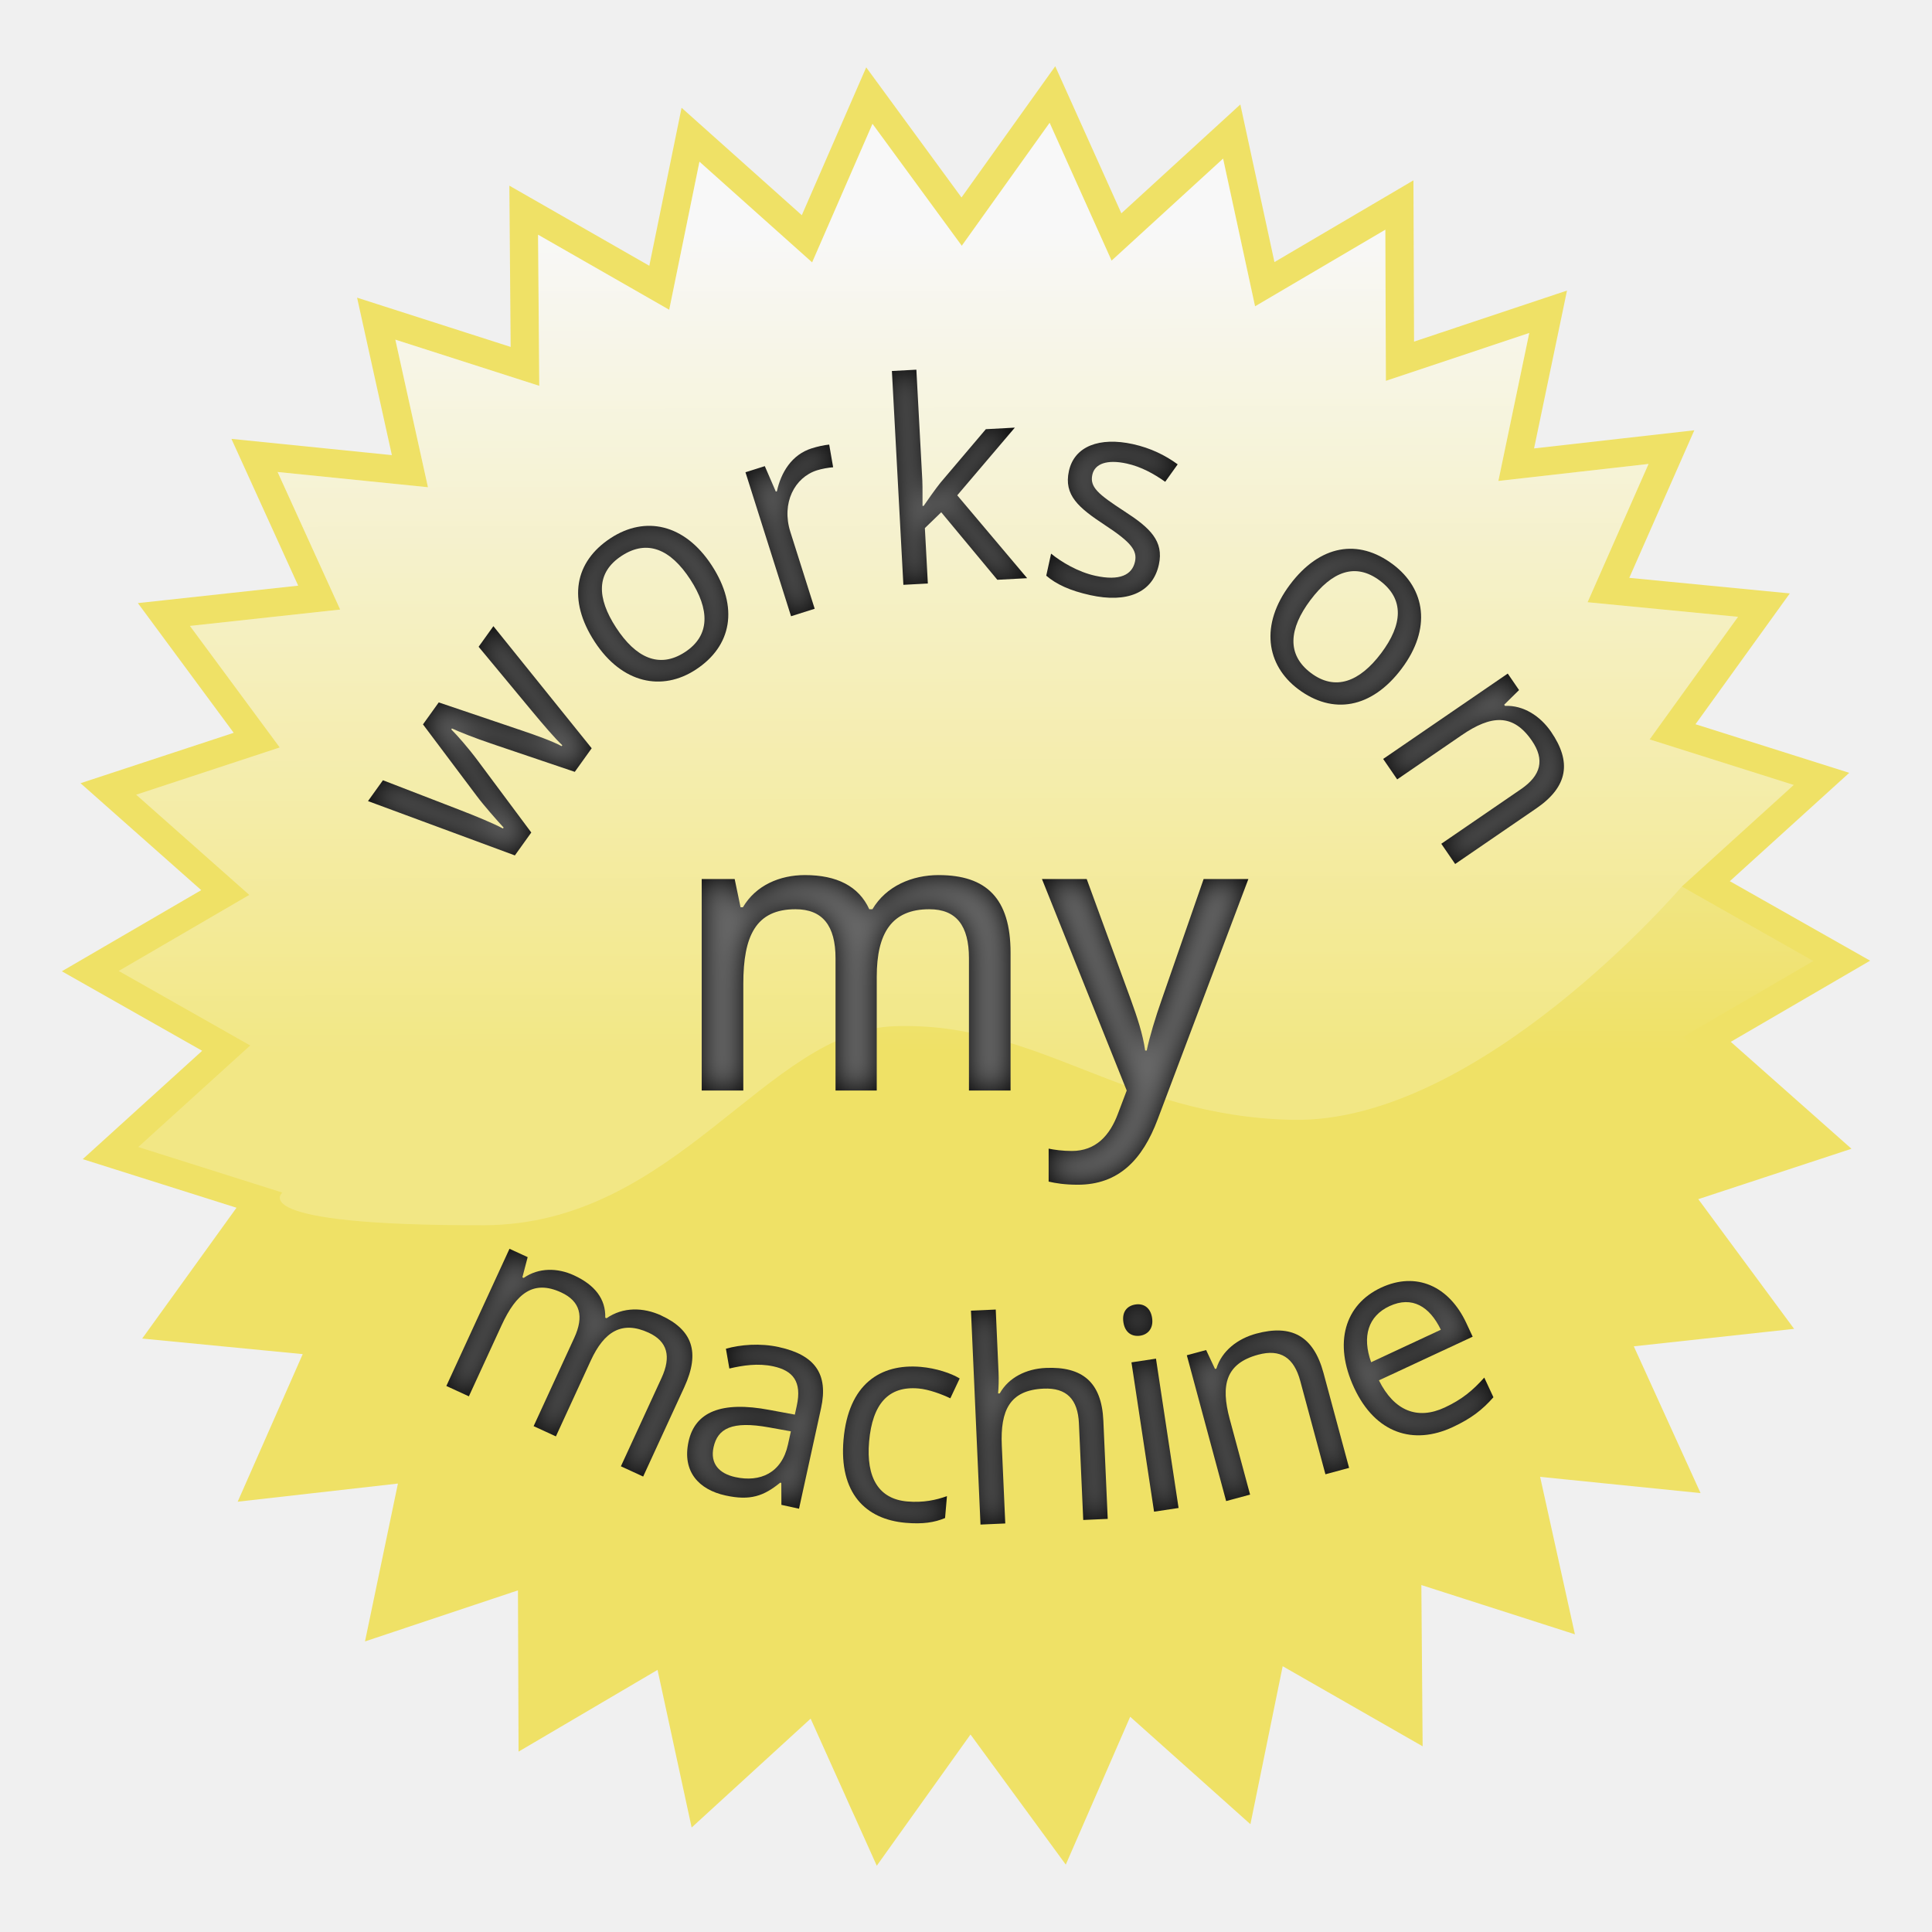
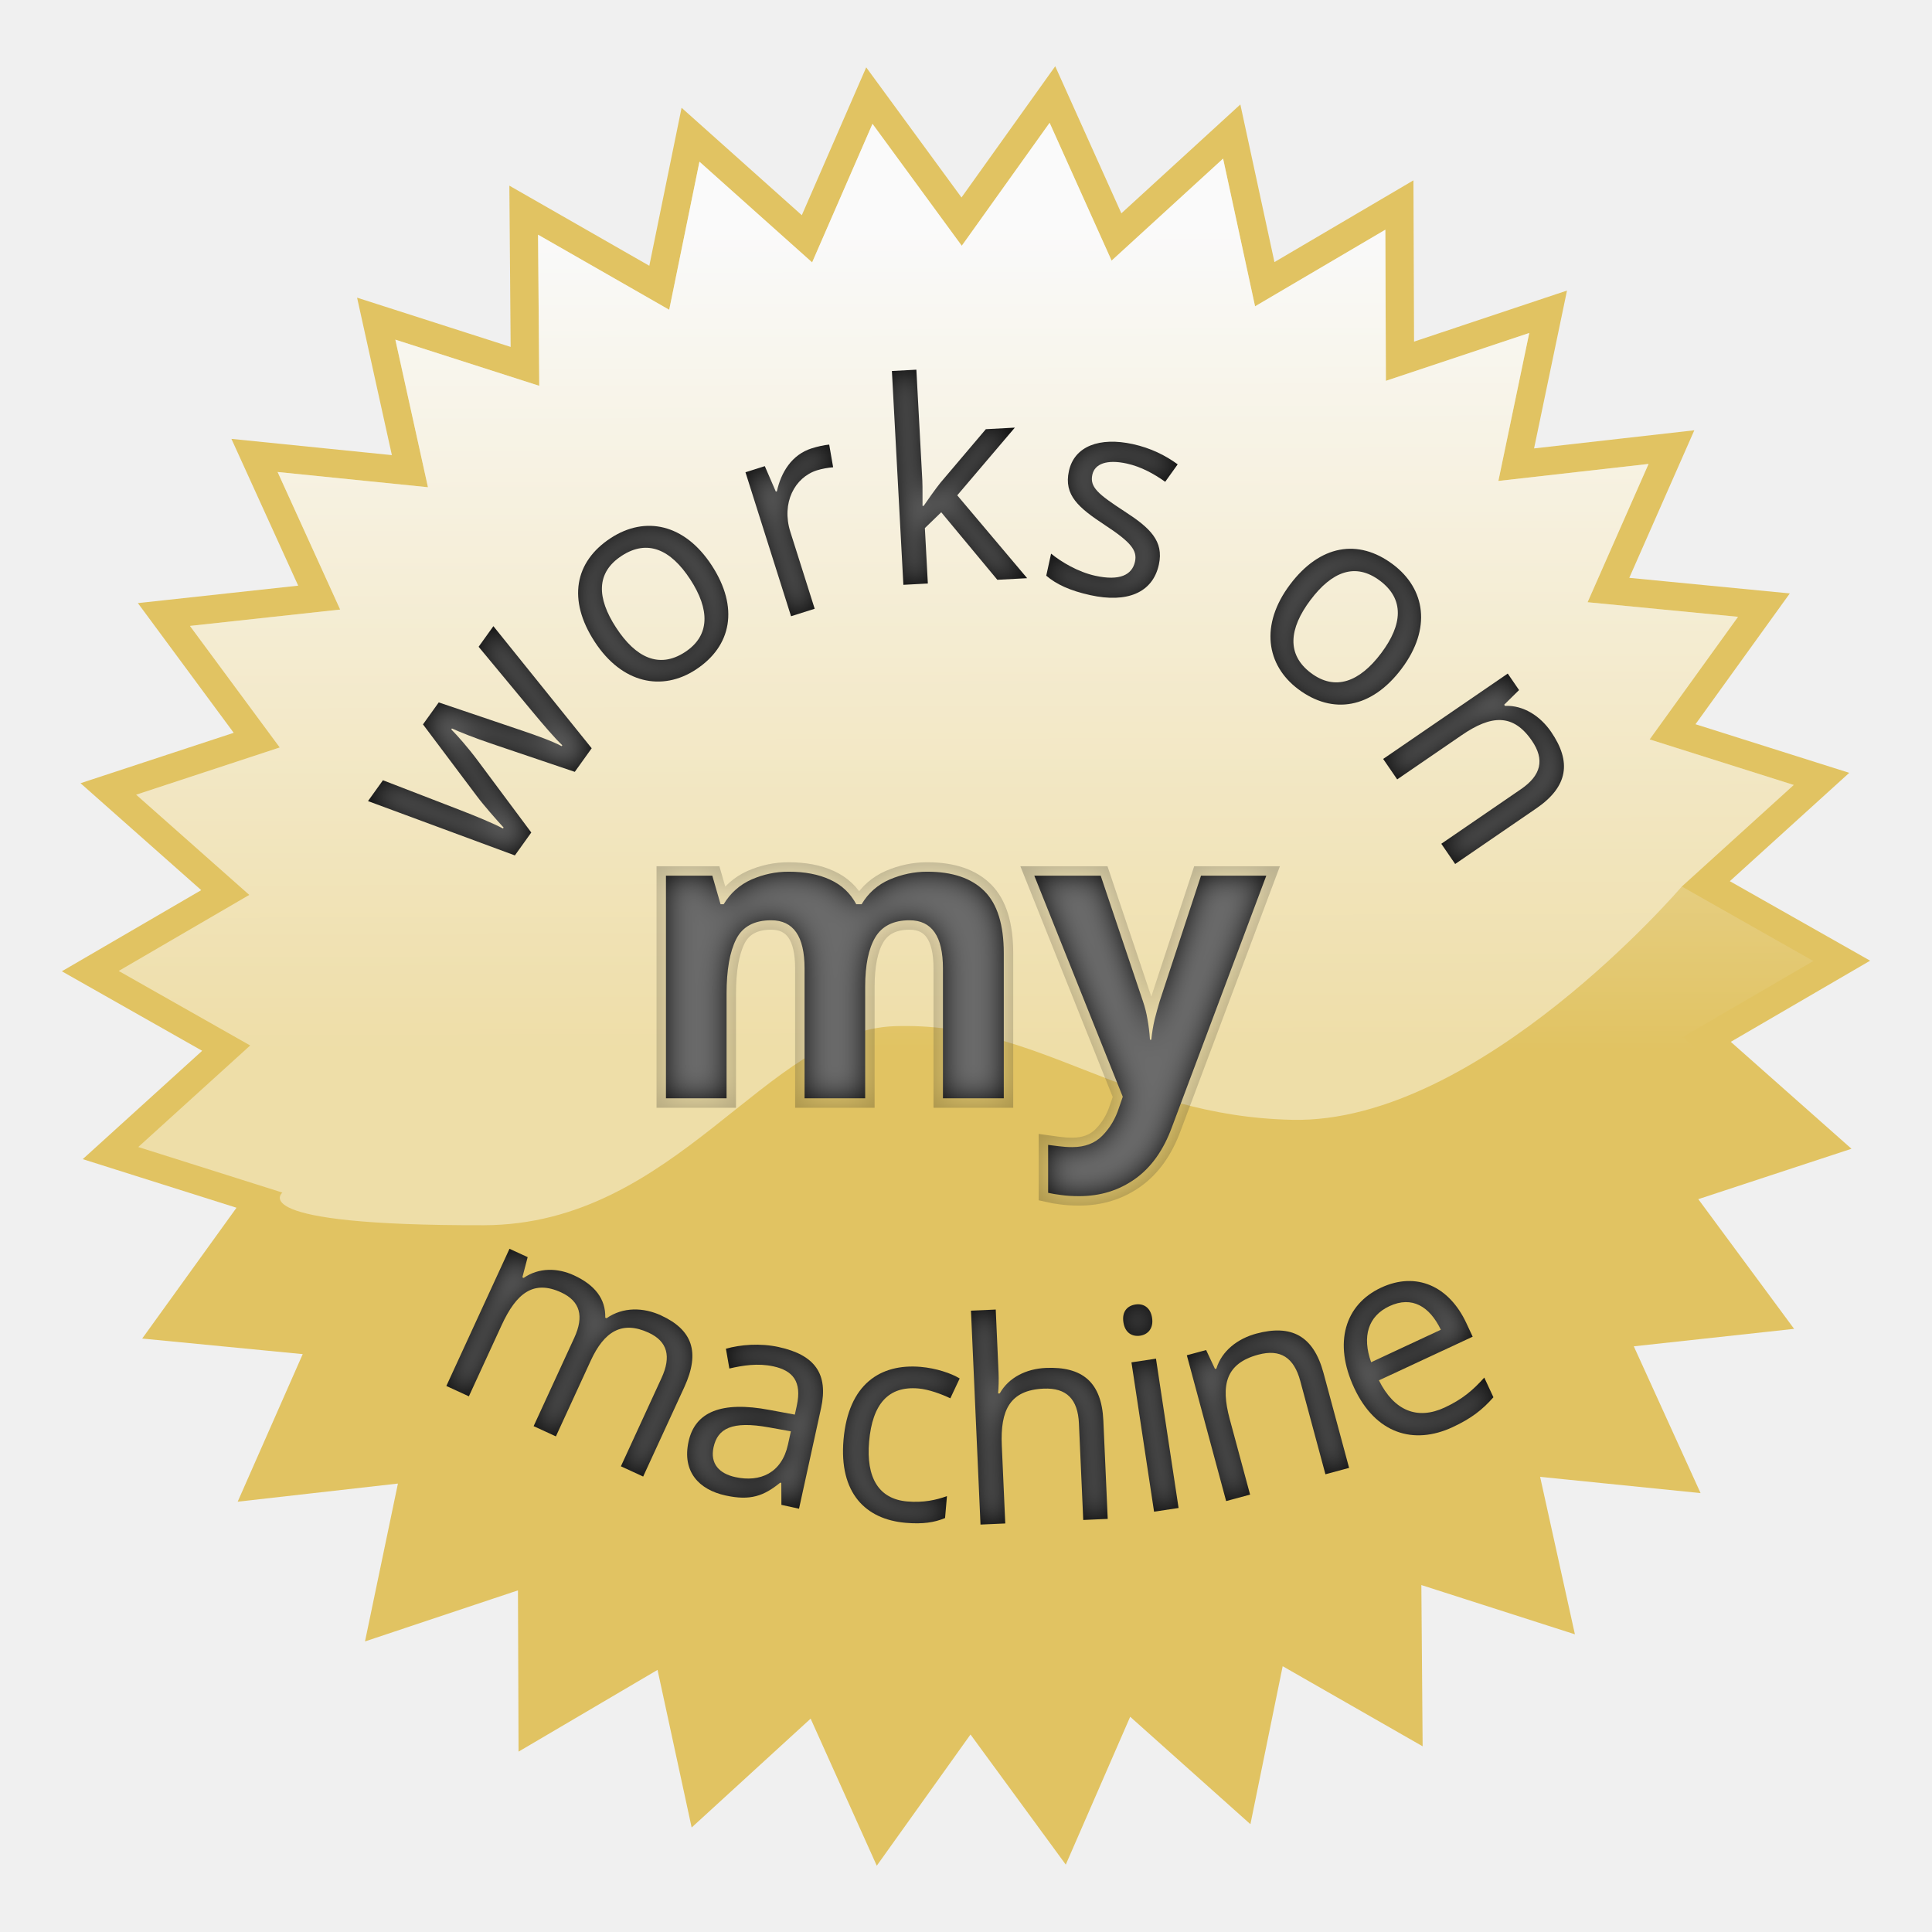
<svg xmlns="http://www.w3.org/2000/svg" xmlns:xlink="http://www.w3.org/1999/xlink" width="512" height="512" viewBox="0 0 135.467 135.467" version="1.1" id="svg5" xml:space="preserve">
  <defs id="defs2">
    <linearGradient id="linearGradient10168">
-       <stop style="stop-color:#efe166;stop-opacity:1;" offset="0.375" id="stop10164" />
+       <stop style="stop-color:#e1c362;stop-opacity:1;" offset="0.375" id="stop10164" />
      <stop style="stop-color:#f6f6f6;stop-opacity:1;" offset="1" id="stop10166" />
    </linearGradient>
    <linearGradient id="linearGradient9924">
      <stop style="stop-color:#3c3c37;stop-opacity:1;" offset="0" id="stop9922" />
    </linearGradient>
    <linearGradient xlink:href="#linearGradient10168" id="linearGradient10170" x1="17.803" y1="47.992" x2="10.414" y2="-24.518" gradientUnits="userSpaceOnUse" />
-     <filter style="color-interpolation-filters:sRGB;" id="filter18958" x="-0.108" y="-0.105" width="1.215" height="1.21">
-       <feFlood flood-opacity="1" flood-color="rgb(0,0,0)" result="flood" id="feFlood18948" />
-       <feComposite in="flood" in2="SourceGraphic" operator="out" result="composite1" id="feComposite18950" />
-       <feGaussianBlur in="composite1" stdDeviation="0.7" result="blur" id="feGaussianBlur18952" />
-       <feOffset dx="0" dy="0" result="offset" id="feOffset18954" />
-       <feComposite in="offset" in2="SourceGraphic" operator="atop" result="composite2" id="feComposite18956" />
-     </filter>
-     <filter style="color-interpolation-filters:sRGB;" id="filter18970" x="-0.16" y="-0.154" width="1.32" height="1.307">
-       <feFlood flood-opacity="1" flood-color="rgb(0,0,0)" result="flood" id="feFlood18960" />
-       <feComposite in="flood" in2="SourceGraphic" operator="out" result="composite1" id="feComposite18962" />
-       <feGaussianBlur in="composite1" stdDeviation="0.7" result="blur" id="feGaussianBlur18964" />
-       <feOffset dx="0" dy="0" result="offset" id="feOffset18966" />
-       <feComposite in="offset" in2="SourceGraphic" operator="atop" result="composite2" id="feComposite18968" />
-     </filter>
-     <filter style="color-interpolation-filters:sRGB;" id="filter18982" x="-0.273" y="-0.14" width="1.546" height="1.28">
-       <feFlood flood-opacity="1" flood-color="rgb(0,0,0)" result="flood" id="feFlood18972" />
-       <feComposite in="flood" in2="SourceGraphic" operator="out" result="composite1" id="feComposite18974" />
-       <feGaussianBlur in="composite1" stdDeviation="0.7" result="blur" id="feGaussianBlur18976" />
-       <feOffset dx="0" dy="0" result="offset" id="feOffset18978" />
-       <feComposite in="offset" in2="SourceGraphic" operator="atop" result="composite2" id="feComposite18980" />
-     </filter>
-     <filter style="color-interpolation-filters:sRGB;" id="filter18994" x="-0.174" y="-0.111" width="1.347" height="1.223">
-       <feFlood flood-opacity="1" flood-color="rgb(0,0,0)" result="flood" id="feFlood18984" />
-       <feComposite in="flood" in2="SourceGraphic" operator="out" result="composite1" id="feComposite18986" />
-       <feGaussianBlur in="composite1" stdDeviation="0.7" result="blur" id="feGaussianBlur18988" />
-       <feOffset dx="0" dy="0" result="offset" id="feOffset18990" />
-       <feComposite in="offset" in2="SourceGraphic" operator="atop" result="composite2" id="feComposite18992" />
-     </filter>
-     <filter style="color-interpolation-filters:sRGB;" id="filter19006" x="-0.186" y="-0.153" width="1.373" height="1.307">
-       <feFlood flood-opacity="1" flood-color="rgb(0,0,0)" result="flood" id="feFlood18996" />
-       <feComposite in="flood" in2="SourceGraphic" operator="out" result="composite1" id="feComposite18998" />
-       <feGaussianBlur in="composite1" stdDeviation="0.7" result="blur" id="feGaussianBlur19000" />
-       <feOffset dx="0" dy="0" result="offset" id="feOffset19002" />
-       <feComposite in="offset" in2="SourceGraphic" operator="atop" result="composite2" id="feComposite19004" />
-     </filter>
-     <filter style="color-interpolation-filters:sRGB;" id="filter19018" x="-0.16" y="-0.154" width="1.319" height="1.307">
-       <feFlood flood-opacity="1" flood-color="rgb(0,0,0)" result="flood" id="feFlood19008" />
-       <feComposite in="flood" in2="SourceGraphic" operator="out" result="composite1" id="feComposite19010" />
-       <feGaussianBlur in="composite1" stdDeviation="0.7" result="blur" id="feGaussianBlur19012" />
-       <feOffset dx="0" dy="0" result="offset" id="feOffset19014" />
-       <feComposite in="offset" in2="SourceGraphic" operator="atop" result="composite2" id="feComposite19016" />
-     </filter>
-     <filter style="color-interpolation-filters:sRGB;" id="filter19030" x="-0.132" y="-0.124" width="1.265" height="1.249">
-       <feFlood flood-opacity="1" flood-color="rgb(0,0,0)" result="flood" id="feFlood19020" />
-       <feComposite in="flood" in2="SourceGraphic" operator="out" result="composite1" id="feComposite19022" />
-       <feGaussianBlur in="composite1" stdDeviation="0.7" result="blur" id="feGaussianBlur19024" />
-       <feOffset dx="0" dy="0" result="offset" id="feOffset19026" />
-       <feComposite in="offset" in2="SourceGraphic" operator="atop" result="composite2" id="feComposite19028" />
-     </filter>
-     <filter style="color-interpolation-filters:sRGB;" id="filter19042" x="-0.081" y="-0.116" width="1.161" height="1.231">
-       <feFlood flood-opacity="1" flood-color="rgb(0,0,0)" result="flood" id="feFlood19032" />
-       <feComposite in="flood" in2="SourceGraphic" operator="out" result="composite1" id="feComposite19034" />
-       <feGaussianBlur in="composite1" stdDeviation="0.7" result="blur" id="feGaussianBlur19036" />
-       <feOffset dx="0" dy="0" result="offset" id="feOffset19038" />
-       <feComposite in="offset" in2="SourceGraphic" operator="atop" result="composite2" id="feComposite19040" />
-     </filter>
-     <filter style="color-interpolation-filters:sRGB;" id="filter19054" x="-0.121" y="-0.082" width="1.241" height="1.163">
-       <feFlood flood-opacity="1" flood-color="rgb(0,0,0)" result="flood" id="feFlood19044" />
-       <feComposite in="flood" in2="SourceGraphic" operator="out" result="composite1" id="feComposite19046" />
-       <feGaussianBlur in="composite1" stdDeviation="0.7" result="blur" id="feGaussianBlur19048" />
-       <feOffset dx="0" dy="0" result="offset" id="feOffset19050" />
-       <feComposite in="offset" in2="SourceGraphic" operator="atop" result="composite2" id="feComposite19052" />
-     </filter>
-     <filter style="color-interpolation-filters:sRGB;" id="filter19066" x="-0.097" y="-0.1" width="1.193" height="1.2">
-       <feFlood flood-opacity="1" flood-color="rgb(0,0,0)" result="flood" id="feFlood19056" />
-       <feComposite in="flood" in2="SourceGraphic" operator="out" result="composite1" id="feComposite19058" />
-       <feGaussianBlur in="composite1" stdDeviation="0.7" result="blur" id="feGaussianBlur19060" />
-       <feOffset dx="0" dy="0" result="offset" id="feOffset19062" />
-       <feComposite in="offset" in2="SourceGraphic" operator="atop" result="composite2" id="feComposite19064" />
-     </filter>
-     <filter style="color-interpolation-filters:sRGB;" id="filter19078" x="-0.173" y="-0.145" width="1.346" height="1.289">
-       <feFlood flood-opacity="1" flood-color="rgb(0,0,0)" result="flood" id="feFlood19068" />
-       <feComposite in="flood" in2="SourceGraphic" operator="out" result="composite1" id="feComposite19070" />
-       <feGaussianBlur in="composite1" stdDeviation="0.7" result="blur" id="feGaussianBlur19072" />
-       <feOffset dx="0" dy="0" result="offset" id="feOffset19074" />
-       <feComposite in="offset" in2="SourceGraphic" operator="atop" result="composite2" id="feComposite19076" />
-     </filter>
-     <filter style="color-interpolation-filters:sRGB;" id="filter19090" x="-0.206" y="-0.153" width="1.412" height="1.306">
-       <feFlood flood-opacity="1" flood-color="rgb(0,0,0)" result="flood" id="feFlood19080" />
-       <feComposite in="flood" in2="SourceGraphic" operator="out" result="composite1" id="feComposite19082" />
-       <feGaussianBlur in="composite1" stdDeviation="0.7" result="blur" id="feGaussianBlur19084" />
-       <feOffset dx="0" dy="0" result="offset" id="feOffset19086" />
-       <feComposite in="offset" in2="SourceGraphic" operator="atop" result="composite2" id="feComposite19088" />
-     </filter>
-     <filter style="color-interpolation-filters:sRGB;" id="filter19102" x="-0.166" y="-0.111" width="1.333" height="1.222">
-       <feFlood flood-opacity="1" flood-color="rgb(0,0,0)" result="flood" id="feFlood19092" />
-       <feComposite in="flood" in2="SourceGraphic" operator="out" result="composite1" id="feComposite19094" />
-       <feGaussianBlur in="composite1" stdDeviation="0.7" result="blur" id="feGaussianBlur19096" />
-       <feOffset dx="0" dy="0" result="offset" id="feOffset19098" />
-       <feComposite in="offset" in2="SourceGraphic" operator="atop" result="composite2" id="feComposite19100" />
-     </filter>
-     <filter style="color-interpolation-filters:sRGB;" id="filter19114" x="-0.371" y="-0.116" width="1.742" height="1.232">
-       <feFlood flood-opacity="1" flood-color="rgb(0,0,0)" result="flood" id="feFlood19104" />
-       <feComposite in="flood" in2="SourceGraphic" operator="out" result="composite1" id="feComposite19106" />
-       <feGaussianBlur in="composite1" stdDeviation="0.7" result="blur" id="feGaussianBlur19108" />
-       <feOffset dx="0" dy="0" result="offset" id="feOffset19110" />
-       <feComposite in="offset" in2="SourceGraphic" operator="atop" result="composite2" id="feComposite19112" />
-     </filter>
-     <filter style="color-interpolation-filters:sRGB;" id="filter19126" x="-0.143" y="-0.139" width="1.287" height="1.277">
-       <feFlood flood-opacity="1" flood-color="rgb(0,0,0)" result="flood" id="feFlood19116" />
-       <feComposite in="flood" in2="SourceGraphic" operator="out" result="composite1" id="feComposite19118" />
-       <feGaussianBlur in="composite1" stdDeviation="0.7" result="blur" id="feGaussianBlur19120" />
-       <feOffset dx="0" dy="0" result="offset" id="feOffset19122" />
-       <feComposite in="offset" in2="SourceGraphic" operator="atop" result="composite2" id="feComposite19124" />
-     </filter>
-     <filter style="color-interpolation-filters:sRGB;" id="filter19138" x="-0.159" y="-0.155" width="1.318" height="1.311">
-       <feFlood flood-opacity="1" flood-color="rgb(0,0,0)" result="flood" id="feFlood19128" />
-       <feComposite in="flood" in2="SourceGraphic" operator="out" result="composite1" id="feComposite19130" />
-       <feGaussianBlur in="composite1" stdDeviation="0.7" result="blur" id="feGaussianBlur19132" />
-       <feOffset dx="0" dy="0" result="offset" id="feOffset19134" />
-       <feComposite in="offset" in2="SourceGraphic" operator="atop" result="composite2" id="feComposite19136" />
-     </filter>
-     <filter style="color-interpolation-filters:sRGB;" id="filter24631" x="-0.063" y="-0.124" width="1.125" height="1.248">
+     <filter style="color-interpolation-filters:sRGB;" id="filter24631" x="-0.057" y="-0.124" width="1.114" height="1.248">
      <feFlood flood-opacity="1" flood-color="rgb(0,0,0)" result="flood" id="feFlood24621" />
      <feComposite in="flood" in2="SourceGraphic" operator="out" result="composite1" id="feComposite24623" />
      <feGaussianBlur in="composite1" stdDeviation="1" result="blur" id="feGaussianBlur24625" />
      <feOffset dx="0" dy="0" result="offset" id="feOffset24627" />
      <feComposite in="offset" in2="SourceGraphic" operator="atop" result="composite2" id="feComposite24629" />
    </filter>
  </defs>
  <g id="layer1">
-     <g id="g25642">
-       <g id="g23085">
-         <path style="fill:url(#linearGradient10170);fill-opacity:1;stroke:#efe166;stroke-width:3.141;stroke-linecap:square;stroke-linejoin:miter;stroke-dasharray:none;stroke-opacity:1;paint-order:markers stroke fill" id="path486" d="m 34.334,50.653 -0.859,8.342 -6.773,-4.943 -2.574,7.981 -5.598,-6.244 -4.177,7.271 -4.177,-7.271 -5.598,6.244 -2.574,-7.981 -6.773,4.943 -0.859,-8.342 -7.653,3.427 0.894,-8.338 -8.199,1.761 2.608,-7.97 -8.386,0.018 4.208,-7.253 -8.206,-1.726 5.624,-6.22 -7.668,-3.394 6.795,-4.914 -6.795,-4.914 7.668,-3.394 -5.624,-6.22 8.206,-1.726 -4.208,-7.253 8.386,0.018 -2.608,-7.97 8.199,1.761 -0.894,-8.338 7.653,3.427 0.859,-8.342 6.773,4.943 2.574,-7.981 5.598,6.244 4.177,-7.271 4.177,7.271 5.598,-6.244 2.574,7.981 6.773,-4.943 0.859,8.342 7.653,-3.427 -0.894,8.338 8.199,-1.761 -2.608,7.97 8.386,-0.018 -4.208,7.253 8.206,1.726 -5.624,6.22 7.668,3.394 -6.795,4.914 6.795,4.914 -7.668,3.394 5.624,6.22 -8.206,1.726 4.208,7.253 -8.386,-0.018 2.608,7.97 -8.199,-1.761 0.894,8.338 z" transform="matrix(1.257485,0.1247076,-0.1247076,1.257485,51.68545,45.76752)" />
-         <path id="path486-5" style="fill:#ffffff;fill-opacity:0.205;stroke:none;stroke-width:3.969;stroke-linecap:square;stroke-linejoin:round;stroke-dasharray:none;stroke-opacity:1;paint-order:markers stroke fill" d="m 19.799,83.62 -10.104,-3.194 7.848,-7.12 -9.219,-5.225 9.157,-5.332 -7.931,-7.027 10.066,-3.312 -6.297,-8.523 10.534,-1.147 -4.387,-9.645 10.542,1.068 -2.286,-10.347 10.09,3.237 -0.085,-10.596 9.196,5.264 2.12,-10.382 7.901,7.061 4.232,-9.715 6.26,8.549 6.16,-8.622 4.346,9.664 7.818,-7.153 2.242,10.357 9.134,-5.372 0.04,10.596 10.051,-3.355 -2.164,10.373 10.529,-1.192 -4.274,9.696 10.547,1.023 -6.196,8.596 10.104,3.194 -7.848,7.12 c 0,0 -14.215,16.64 -27.306,16.36 -11.871,-0.254 -17.729,-6.892 -27.866,-6.567 -9.01,0.289 -15.307,13.926 -28.826,13.958 -16.982,0.04 -14.127,-2.29 -14.127,-2.29 z" />
-       </g>
-       <g aria-label="works on" transform="translate(-125.6175,30.84718)" id="text23228" style="font-size:19.756px;line-height:1.25;font-family:'Noto Sans';-inkscape-font-specification:'Noto Sans, Normal';fill:#6b6b6b;fill-opacity:1;stroke-width:0.265;filter:url(#filter24631)">
-         <path d="m 160.012,21.274 5.908,1.999 1.185,-1.654 -6.892,-8.561 -1.036,1.445 3.729,4.496 c 0.795,0.959 1.655,1.964 2.139,2.408 l -0.046,0.064 c -0.668,-0.357 -1.811,-0.763 -2.71,-1.068 l -5.908,-1.999 -1.105,1.541 3.756,5.001 c 0.545,0.731 1.449,1.743 1.898,2.235 l -0.046,0.064 c -0.668,-0.357 -1.868,-0.853 -2.972,-1.28 l -5.444,-2.103 -1.047,1.461 10.298,3.809 1.151,-1.606 -3.728,-5.006 c -0.692,-0.934 -1.458,-1.798 -1.882,-2.224 l 0.046,-0.064 c 0.551,0.249 1.627,0.68 2.706,1.04 z" id="path24067" style="fill:#6b6b6b;fill-opacity:1" />
-         <path d="m 175.522,8.796 c -1.91,-2.929 -4.677,-3.483 -7.076,-1.919 -2.548,1.662 -3.042,4.342 -1.132,7.271 1.921,2.946 4.732,3.495 7.081,1.963 2.532,-1.651 3.047,-4.369 1.127,-7.315 z m -6.702,4.37 c -1.37,-2.102 -1.413,-3.866 0.391,-5.043 1.804,-1.176 3.435,-0.447 4.805,1.654 1.37,2.102 1.412,3.938 -0.375,5.103 -1.804,1.176 -3.451,0.387 -4.821,-1.715 z" id="path24069" style="fill:#6b6b6b;fill-opacity:1" />
-         <path d="M 182.536,0.588 C 181.124,1.035 180.38,2.286 180.092,3.6 l -0.075,0.024 -0.773,-1.786 -1.356,0.429 3.196,10.095 1.657,-0.525 -1.705,-5.387 c -0.644,-2.034 0.302,-3.825 1.865,-4.32 0.339,-0.107 0.79,-0.188 1.134,-0.214 L 183.759,0.326 c -0.363,0.032 -0.846,0.143 -1.222,0.263 z" id="path24071" style="fill:#6b6b6b;fill-opacity:1" />
-         <path d="m 190.292,2.906 -0.421,-7.832 -1.716,0.092 0.805,14.993 1.716,-0.092 -0.209,-3.886 1.147,-1.11 3.934,4.735 2.091,-0.112 -4.902,-5.81 4.038,-4.747 -2.032,0.109 -3.182,3.752 c -0.334,0.414 -0.959,1.298 -1.179,1.626 l -0.079,0.004 c -0.007,-0.494 0.009,-1.306 -0.013,-1.721 z" id="path24073" style="fill:#6b6b6b;fill-opacity:1" />
-         <path d="m 206.874,8.743 c 0.364,-1.66 -0.626,-2.585 -2.434,-3.75 -1.822,-1.189 -2.422,-1.684 -2.231,-2.553 0.169,-0.772 1.028,-1.089 2.417,-0.784 1.003,0.22 1.905,0.721 2.693,1.279 l 0.875,-1.224 c -0.872,-0.636 -1.893,-1.143 -3.147,-1.419 -2.316,-0.508 -4.095,0.133 -4.48,1.889 -0.373,1.698 0.688,2.578 2.526,3.79 1.857,1.216 2.276,1.794 2.107,2.566 -0.203,0.926 -1.068,1.364 -2.785,0.987 -1.216,-0.267 -2.377,-0.966 -3.098,-1.55 l -0.339,1.544 c 0.698,0.598 1.651,1.05 3.098,1.367 2.528,0.555 4.358,-0.136 4.798,-2.143 z" id="path24075" style="fill:#6b6b6b;fill-opacity:1" />
-         <path d="m 223.901,16.031 c 2.1,-2.796 1.674,-5.586 -0.616,-7.306 -2.433,-1.827 -5.12,-1.374 -7.219,1.422 -2.111,2.812 -1.667,5.641 0.577,7.326 2.417,1.815 5.148,1.37 7.259,-1.442 z m -6.398,-4.804 c 1.506,-2.006 3.151,-2.649 4.872,-1.357 1.722,1.293 1.595,3.075 0.088,5.081 -1.506,2.006 -3.218,2.673 -4.924,1.392 -1.722,-1.293 -1.543,-3.11 -0.037,-5.117 z" id="path24077" style="fill:#6b6b6b;fill-opacity:1" />
-         <path d="m 234.382,20.474 c -0.759,-1.108 -1.937,-1.882 -3.24,-1.827 l -0.056,-0.081 1.044,-1.027 -0.793,-1.157 -8.735,5.986 0.983,1.434 4.53,-3.105 c 2.037,-1.396 3.586,-1.547 4.915,0.392 0.916,1.336 0.639,2.436 -0.762,3.396 l -5.59,3.831 0.972,1.418 5.687,-3.898 c 2.249,-1.541 2.473,-3.276 1.044,-5.362 z" id="path24079" style="fill:#6b6b6b;fill-opacity:1" />
-       </g>
-       <g aria-label="my" id="text23778" style="font-weight:500;font-size:27.517px;line-height:1.25;font-family:'Noto Sans';-inkscape-font-specification:'Noto Sans, Medium';fill:#6b6b6b;fill-opacity:1;stroke-width:0.265;filter:url(#filter24631)" transform="translate(0.6338655,-22.95206)">
-         <path d="m 65.188,84.311 c -1.871,0 -3.687,0.77 -4.65,2.394 h -0.22 c -0.743,-1.623 -2.284,-2.394 -4.513,-2.394 -1.761,0 -3.44,0.715 -4.348,2.256 h -0.165 l -0.413,-1.981 h -2.311 v 14.832 h 2.917 v -7.485 c 0,-3.357 0.881,-5.228 3.66,-5.228 1.899,0 2.807,1.156 2.807,3.44 v 9.273 h 2.889 v -7.98 c 0,-3.054 1.046,-4.733 3.687,-4.733 1.899,0 2.779,1.156 2.779,3.44 v 9.273 h 2.917 v -9.658 c 0,-3.825 -1.706,-5.448 -5.036,-5.448 z" id="path24082" style="fill:#6b6b6b;fill-opacity:1" />
-         <path d="m 72.425,84.586 5.944,14.832 -0.605,1.596 c -0.578,1.568 -1.568,2.642 -3.247,2.642 -0.633,0 -1.238,-0.083 -1.623,-0.165 v 2.311 c 0.468,0.11 1.128,0.22 2.036,0.22 2.862,0 4.54,-1.734 5.613,-4.595 l 6.356,-16.84 h -3.137 l -2.917,8.393 c -0.468,1.321 -0.881,2.697 -1.073,3.632 h -0.11 c -0.165,-1.156 -0.55,-2.311 -1.018,-3.605 L 75.562,84.586 Z" id="path24084" style="fill:#6b6b6b;fill-opacity:1" />
-       </g>
-       <g aria-label="machine" transform="translate(86.43014,-4.912504)" id="text23986" style="font-size:19.756px;line-height:1.25;font-family:'Noto Sans';-inkscape-font-specification:'Noto Sans, Normal';fill:#6b6b6b;fill-opacity:1;stroke-width:0.265;filter:url(#filter24631)">
-         <path d="m -40.071,97.149 c -1.256,-0.578 -2.68,-0.603 -3.83,0.195 l -0.09,-0.041 c 0.037,-1.309 -0.728,-2.292 -2.2,-2.97 -1.149,-0.529 -2.466,-0.548 -3.521,0.185 l -0.09,-0.041 0.37,-1.417 -1.274,-0.586 -4.427,9.619 1.579,0.727 2.296,-4.989 c 1.032,-2.243 2.23,-3.193 4.169,-2.301 1.346,0.619 1.619,1.68 0.925,3.188 l -2.849,6.192 1.561,0.718 2.444,-5.312 c 0.941,-2.046 2.189,-2.82 4.056,-1.961 1.328,0.611 1.601,1.672 0.907,3.179 l -2.849,6.192 1.561,0.718 2.882,-6.263 c 1.14,-2.477 0.55,-4.031 -1.621,-5.03 z" id="path24087" style="fill:#6b6b6b;fill-opacity:1" />
-         <path d="m -31.805,99.368 c -1.351,-0.296 -2.713,-0.17 -3.726,0.114 l 0.242,1.388 c 0.938,-0.219 2.007,-0.389 3.087,-0.152 1.351,0.296 2.015,1.048 1.639,2.766 l -0.135,0.618 -1.769,-0.327 c -3.398,-0.644 -5.23,0.148 -5.683,2.213 -0.461,2.103 0.717,3.373 2.589,3.783 1.737,0.381 2.681,0.042 3.837,-0.898 l 0.077,0.017 0.007,1.539 1.235,0.271 1.544,-7.044 c 0.529,-2.412 -0.435,-3.736 -2.944,-4.286 z m -0.708,5.629 1.537,0.276 -0.203,0.926 c -0.44,2.007 -1.959,2.665 -3.696,2.284 -1.119,-0.245 -1.777,-0.936 -1.523,-2.093 0.288,-1.312 1.278,-1.864 3.885,-1.393 z" id="path24089" style="fill:#6b6b6b;fill-opacity:1" />
-         <path d="m -22.931,111.688 c 1.201,0.104 2.025,-0.023 2.766,-0.335 l 0.133,-1.535 c -0.757,0.271 -1.647,0.472 -2.789,0.373 -1.988,-0.172 -2.89,-1.658 -2.67,-4.197 0.229,-2.637 1.35,-3.908 3.456,-3.726 0.728,0.063 1.631,0.399 2.24,0.69 l 0.656,-1.391 c -0.603,-0.369 -1.663,-0.719 -2.726,-0.811 -2.834,-0.246 -5.082,1.205 -5.419,5.102 -0.324,3.74 1.538,5.586 4.353,5.83 z" id="path24091" style="fill:#6b6b6b;fill-opacity:1" />
-         <path d="m -16.415,101.136 -0.196,-4.401 -1.737,0.077 0.668,14.999 1.737,-0.077 -0.244,-5.467 c -0.11,-2.467 0.559,-3.881 2.927,-3.987 1.618,-0.072 2.406,0.743 2.482,2.44 l 0.302,6.769 1.717,-0.076 -0.307,-6.888 c -0.12,-2.704 -1.475,-3.81 -4.041,-3.696 -1.362,0.061 -2.6,0.67 -3.223,1.785 l -0.118,0.005 c 0.041,-0.417 0.056,-0.971 0.033,-1.485 z" id="path24093" style="fill:#6b6b6b;fill-opacity:1" />
-         <path d="m -6.81,96.379 c -0.566,0.086 -0.965,0.486 -0.85,1.248 0.112,0.742 0.615,1.026 1.181,0.94 0.527,-0.08 0.943,-0.502 0.831,-1.245 -0.115,-0.762 -0.634,-1.023 -1.162,-0.943 z m 1.434,3.799 -1.719,0.26 1.585,10.47 1.719,-0.26 z" id="path24095" style="fill:#6b6b6b;fill-opacity:1" />
-         <path d="m 1.656,98.423 c -1.297,0.35 -2.417,1.204 -2.797,2.452 l -0.095,0.026 -0.623,-1.326 -1.354,0.365 2.757,10.224 1.679,-0.453 -1.43,-5.303 c -0.643,-2.384 -0.273,-3.896 1.997,-4.508 1.564,-0.422 2.51,0.203 2.952,1.843 l 1.764,6.542 1.659,-0.448 -1.795,-6.657 C 5.66,98.551 4.098,97.765 1.656,98.423 Z" id="path24097" style="fill:#6b6b6b;fill-opacity:1" />
-         <path d="m 10.411,95.198 c -2.543,1.185 -3.36,3.875 -1.892,7.027 1.493,3.206 4.166,4.031 6.906,2.755 1.307,-0.609 2.075,-1.206 2.86,-2.095 l -0.642,-1.379 c -0.803,0.897 -1.554,1.53 -2.772,2.097 -1.916,0.893 -3.551,0.237 -4.614,-1.904 L 16.83,98.638 16.388,97.689 C 15.17,95.074 12.865,94.056 10.411,95.198 Z m 0.583,1.298 c 1.594,-0.742 2.827,0.034 3.604,1.655 L 9.71,100.429 C 9.07,98.635 9.49,97.197 10.994,96.496 Z" id="path24099" style="fill:#6b6b6b;fill-opacity:1" />
-       </g>
+     <path style="fill:url(#linearGradient10170);fill-opacity:1;stroke:#e1c362;stroke-width:3.141;stroke-linecap:square;stroke-linejoin:miter;stroke-dasharray:none;stroke-opacity:1;paint-order:markers stroke fill" id="path486" d="m 34.334,50.653 -0.859,8.342 -6.773,-4.943 -2.574,7.981 -5.598,-6.244 -4.177,7.271 -4.177,-7.271 -5.598,6.244 -2.574,-7.981 -6.773,4.943 -0.859,-8.342 -7.653,3.427 0.894,-8.338 -8.199,1.761 2.608,-7.97 -8.386,0.018 4.208,-7.253 -8.206,-1.726 5.624,-6.22 -7.668,-3.394 6.795,-4.914 -6.795,-4.914 7.668,-3.394 -5.624,-6.22 8.206,-1.726 -4.208,-7.253 8.386,0.018 -2.608,-7.97 8.199,1.761 -0.894,-8.338 7.653,3.427 0.859,-8.342 6.773,4.943 2.574,-7.981 5.598,6.244 4.177,-7.271 4.177,7.271 5.598,-6.244 2.574,7.981 6.773,-4.943 0.859,8.342 7.653,-3.427 -0.894,8.338 8.199,-1.761 -2.608,7.97 8.386,-0.018 -4.208,7.253 8.206,1.726 -5.624,6.22 7.668,3.394 -6.795,4.914 6.795,4.914 -7.668,3.394 5.624,6.22 -8.206,1.726 4.208,7.253 -8.386,-0.018 2.608,7.97 -8.199,-1.761 0.894,8.338 z" transform="matrix(1.257485,0.1247076,-0.1247076,1.257485,51.68545,45.76752)" />
+     <path id="path486-5" style="fill:#ffffff;fill-opacity:0.443;stroke:none;stroke-width:3.969;stroke-linecap:square;stroke-linejoin:round;stroke-dasharray:none;stroke-opacity:1;paint-order:markers stroke fill" d="m 19.799,83.62 -10.104,-3.194 7.848,-7.12 -9.219,-5.225 9.157,-5.332 -7.931,-7.027 10.066,-3.312 -6.297,-8.523 10.534,-1.147 -4.387,-9.645 10.542,1.068 -2.286,-10.347 10.09,3.237 -0.085,-10.596 9.196,5.264 2.12,-10.382 7.901,7.061 4.232,-9.715 6.26,8.549 6.16,-8.622 4.346,9.664 7.818,-7.153 2.242,10.357 9.134,-5.372 0.04,10.596 10.051,-3.355 -2.164,10.373 10.529,-1.192 -4.274,9.696 10.547,1.023 -6.196,8.596 10.104,3.194 -7.848,7.12 c 0,0 -14.215,16.64 -27.306,16.36 -11.871,-0.254 -17.729,-6.892 -27.866,-6.567 -9.01,0.289 -15.307,13.926 -28.826,13.958 -16.982,0.04 -14.127,-2.29 -14.127,-2.29 z" />
+     <g aria-label="works on" transform="translate(-125.6175,30.84718)" id="text23228" style="font-size:19.756px;line-height:1.25;font-family:'Noto Sans';-inkscape-font-specification:'Noto Sans, Normal';fill:#6b6b6b;fill-opacity:1;stroke-width:0.265;filter:url(#filter24631)">
+       <path d="m 160.012,21.274 5.908,1.999 1.185,-1.654 -6.892,-8.561 -1.036,1.445 3.729,4.496 c 0.795,0.959 1.655,1.964 2.139,2.408 l -0.046,0.064 c -0.668,-0.357 -1.811,-0.763 -2.71,-1.068 l -5.908,-1.999 -1.105,1.541 3.756,5.001 c 0.545,0.731 1.449,1.743 1.898,2.235 l -0.046,0.064 c -0.668,-0.357 -1.868,-0.853 -2.972,-1.28 l -5.444,-2.103 -1.047,1.461 10.298,3.809 1.151,-1.606 -3.728,-5.006 c -0.692,-0.934 -1.458,-1.798 -1.882,-2.224 l 0.046,-0.064 c 0.551,0.249 1.627,0.68 2.706,1.04 z" id="path24067" style="fill:#6b6b6b;fill-opacity:1" />
+       <path d="m 175.522,8.796 c -1.91,-2.929 -4.677,-3.483 -7.076,-1.919 -2.548,1.662 -3.042,4.342 -1.132,7.271 1.921,2.946 4.732,3.495 7.081,1.963 2.532,-1.651 3.047,-4.369 1.127,-7.315 z m -6.702,4.37 c -1.37,-2.102 -1.413,-3.866 0.391,-5.043 1.804,-1.176 3.435,-0.447 4.805,1.654 1.37,2.102 1.412,3.938 -0.375,5.103 -1.804,1.176 -3.451,0.387 -4.821,-1.715 z" id="path24069" style="fill:#6b6b6b;fill-opacity:1" />
+       <path d="M 182.536,0.588 C 181.124,1.035 180.38,2.286 180.092,3.6 l -0.075,0.024 -0.773,-1.786 -1.356,0.429 3.196,10.095 1.657,-0.525 -1.705,-5.387 c -0.644,-2.034 0.302,-3.825 1.865,-4.32 0.339,-0.107 0.79,-0.188 1.134,-0.214 L 183.759,0.326 c -0.363,0.032 -0.846,0.143 -1.222,0.263 z" id="path24071" style="fill:#6b6b6b;fill-opacity:1" />
+       <path d="m 190.292,2.906 -0.421,-7.832 -1.716,0.092 0.805,14.993 1.716,-0.092 -0.209,-3.886 1.147,-1.11 3.934,4.735 2.091,-0.112 -4.902,-5.81 4.038,-4.747 -2.032,0.109 -3.182,3.752 c -0.334,0.414 -0.959,1.298 -1.179,1.626 l -0.079,0.004 c -0.007,-0.494 0.009,-1.306 -0.013,-1.721 z" id="path24073" style="fill:#6b6b6b;fill-opacity:1" />
+       <path d="m 206.874,8.743 c 0.364,-1.66 -0.626,-2.585 -2.434,-3.75 -1.822,-1.189 -2.422,-1.684 -2.231,-2.553 0.169,-0.772 1.028,-1.089 2.417,-0.784 1.003,0.22 1.905,0.721 2.693,1.279 l 0.875,-1.224 c -0.872,-0.636 -1.893,-1.143 -3.147,-1.419 -2.316,-0.508 -4.095,0.133 -4.48,1.889 -0.373,1.698 0.688,2.578 2.526,3.79 1.857,1.216 2.276,1.794 2.107,2.566 -0.203,0.926 -1.068,1.364 -2.785,0.987 -1.216,-0.267 -2.377,-0.966 -3.098,-1.55 l -0.339,1.544 c 0.698,0.598 1.651,1.05 3.098,1.367 2.528,0.555 4.358,-0.136 4.798,-2.143 z" id="path24075" style="fill:#6b6b6b;fill-opacity:1" />
+       <path d="m 223.901,16.031 c 2.1,-2.796 1.674,-5.586 -0.616,-7.306 -2.433,-1.827 -5.12,-1.374 -7.219,1.422 -2.111,2.812 -1.667,5.641 0.577,7.326 2.417,1.815 5.148,1.37 7.259,-1.442 z m -6.398,-4.804 c 1.506,-2.006 3.151,-2.649 4.872,-1.357 1.722,1.293 1.595,3.075 0.088,5.081 -1.506,2.006 -3.218,2.673 -4.924,1.392 -1.722,-1.293 -1.543,-3.11 -0.037,-5.117 z" id="path24077" style="fill:#6b6b6b;fill-opacity:1" />
+       <path d="m 234.382,20.474 c -0.759,-1.108 -1.937,-1.882 -3.24,-1.827 l -0.056,-0.081 1.044,-1.027 -0.793,-1.157 -8.735,5.986 0.983,1.434 4.53,-3.105 c 2.037,-1.396 3.586,-1.547 4.915,0.392 0.916,1.336 0.639,2.436 -0.762,3.396 l -5.59,3.831 0.972,1.418 5.687,-3.898 c 2.249,-1.541 2.473,-3.276 1.044,-5.362 z" id="path24079" style="fill:#6b6b6b;fill-opacity:1" />
    </g>
+     <g aria-label="machine" transform="translate(86.43014,-4.912504)" id="text23986" style="font-size:19.756px;line-height:1.25;font-family:'Noto Sans';-inkscape-font-specification:'Noto Sans, Normal';fill:#6b6b6b;fill-opacity:1;stroke-width:0.265;filter:url(#filter24631)">
+       <path d="m -40.071,97.149 c -1.256,-0.578 -2.68,-0.603 -3.83,0.195 l -0.09,-0.041 c 0.037,-1.309 -0.728,-2.292 -2.2,-2.97 -1.149,-0.529 -2.466,-0.548 -3.521,0.185 l -0.09,-0.041 0.37,-1.417 -1.274,-0.586 -4.427,9.619 1.579,0.727 2.296,-4.989 c 1.032,-2.243 2.23,-3.193 4.169,-2.301 1.346,0.619 1.619,1.68 0.925,3.188 l -2.849,6.192 1.561,0.718 2.444,-5.312 c 0.941,-2.046 2.189,-2.82 4.056,-1.961 1.328,0.611 1.601,1.672 0.907,3.179 l -2.849,6.192 1.561,0.718 2.882,-6.263 c 1.14,-2.477 0.55,-4.031 -1.621,-5.03 z" id="path24087" style="fill:#6b6b6b;fill-opacity:1" />
+       <path d="m -31.805,99.368 c -1.351,-0.296 -2.713,-0.17 -3.726,0.114 l 0.242,1.388 c 0.938,-0.219 2.007,-0.389 3.087,-0.152 1.351,0.296 2.015,1.048 1.639,2.766 l -0.135,0.618 -1.769,-0.327 c -3.398,-0.644 -5.23,0.148 -5.683,2.213 -0.461,2.103 0.717,3.373 2.589,3.783 1.737,0.381 2.681,0.042 3.837,-0.898 l 0.077,0.017 0.007,1.539 1.235,0.271 1.544,-7.044 c 0.529,-2.412 -0.435,-3.736 -2.944,-4.286 z m -0.708,5.629 1.537,0.276 -0.203,0.926 c -0.44,2.007 -1.959,2.665 -3.696,2.284 -1.119,-0.245 -1.777,-0.936 -1.523,-2.093 0.288,-1.312 1.278,-1.864 3.885,-1.393 z" id="path24089" style="fill:#6b6b6b;fill-opacity:1" />
+       <path d="m -22.931,111.688 c 1.201,0.104 2.025,-0.023 2.766,-0.335 l 0.133,-1.535 c -0.757,0.271 -1.647,0.472 -2.789,0.373 -1.988,-0.172 -2.89,-1.658 -2.67,-4.197 0.229,-2.637 1.35,-3.908 3.456,-3.726 0.728,0.063 1.631,0.399 2.24,0.69 l 0.656,-1.391 c -0.603,-0.369 -1.663,-0.719 -2.726,-0.811 -2.834,-0.246 -5.082,1.205 -5.419,5.102 -0.324,3.74 1.538,5.586 4.353,5.83 z" id="path24091" style="fill:#6b6b6b;fill-opacity:1" />
+       <path d="m -16.415,101.136 -0.196,-4.401 -1.737,0.077 0.668,14.999 1.737,-0.077 -0.244,-5.467 c -0.11,-2.467 0.559,-3.881 2.927,-3.987 1.618,-0.072 2.406,0.743 2.482,2.44 l 0.302,6.769 1.717,-0.076 -0.307,-6.888 c -0.12,-2.704 -1.475,-3.81 -4.041,-3.696 -1.362,0.061 -2.6,0.67 -3.223,1.785 l -0.118,0.005 c 0.041,-0.417 0.056,-0.971 0.033,-1.485 z" id="path24093" style="fill:#6b6b6b;fill-opacity:1" />
+       <path d="m -6.81,96.379 c -0.566,0.086 -0.965,0.486 -0.85,1.248 0.112,0.742 0.615,1.026 1.181,0.94 0.527,-0.08 0.943,-0.502 0.831,-1.245 -0.115,-0.762 -0.634,-1.023 -1.162,-0.943 z m 1.434,3.799 -1.719,0.26 1.585,10.47 1.719,-0.26 z" id="path24095" style="fill:#6b6b6b;fill-opacity:1" />
+       <path d="m 1.656,98.423 c -1.297,0.35 -2.417,1.204 -2.797,2.452 l -0.095,0.026 -0.623,-1.326 -1.354,0.365 2.757,10.224 1.679,-0.453 -1.43,-5.303 c -0.643,-2.384 -0.273,-3.896 1.997,-4.508 1.564,-0.422 2.51,0.203 2.952,1.843 l 1.764,6.542 1.659,-0.448 -1.795,-6.657 C 5.66,98.551 4.098,97.765 1.656,98.423 Z" id="path24097" style="fill:#6b6b6b;fill-opacity:1" />
+       <path d="m 10.411,95.198 c -2.543,1.185 -3.36,3.875 -1.892,7.027 1.493,3.206 4.166,4.031 6.906,2.755 1.307,-0.609 2.075,-1.206 2.86,-2.095 l -0.642,-1.379 c -0.803,0.897 -1.554,1.53 -2.772,2.097 -1.916,0.893 -3.551,0.237 -4.614,-1.904 L 16.83,98.638 16.388,97.689 C 15.17,95.074 12.865,94.056 10.411,95.198 Z m 0.583,1.298 c 1.594,-0.742 2.827,0.034 3.604,1.655 L 9.71,100.429 C 9.07,98.635 9.49,97.197 10.994,96.496 Z" id="path24099" style="fill:#6b6b6b;fill-opacity:1" />
+     </g>
+     <text xml:space="preserve" style="font-style:normal;font-variant:normal;font-weight:bold;font-stretch:normal;font-size:28.575px;line-height:1.25;font-family:'Noto Sans';-inkscape-font-specification:'Noto Sans, Bold';font-variant-ligatures:normal;font-variant-caps:normal;font-variant-numeric:normal;font-variant-east-asian:normal;fill:#6b6b6b;fill-opacity:1;stroke:#efdfac;stroke-width:1.323;filter:url(#filter24631);stroke-opacity:0.249;stroke-dasharray:none;paint-order:markers stroke fill" x="44.459" y="77.011" id="text8207">
+       <tspan id="tspan8205" style="font-style:normal;font-variant:normal;font-weight:bold;font-stretch:normal;font-size:28.575px;font-family:'Noto Sans';-inkscape-font-specification:'Noto Sans, Bold';font-variant-ligatures:normal;font-variant-caps:normal;font-variant-numeric:normal;font-variant-east-asian:normal;fill:#6b6b6b;fill-opacity:1;stroke-width:1.323;stroke:#efdfac;stroke-opacity:0.249;stroke-dasharray:none;paint-order:markers stroke fill" x="44.459" y="77.011">my</tspan>
+     </text>
  </g>
</svg>
